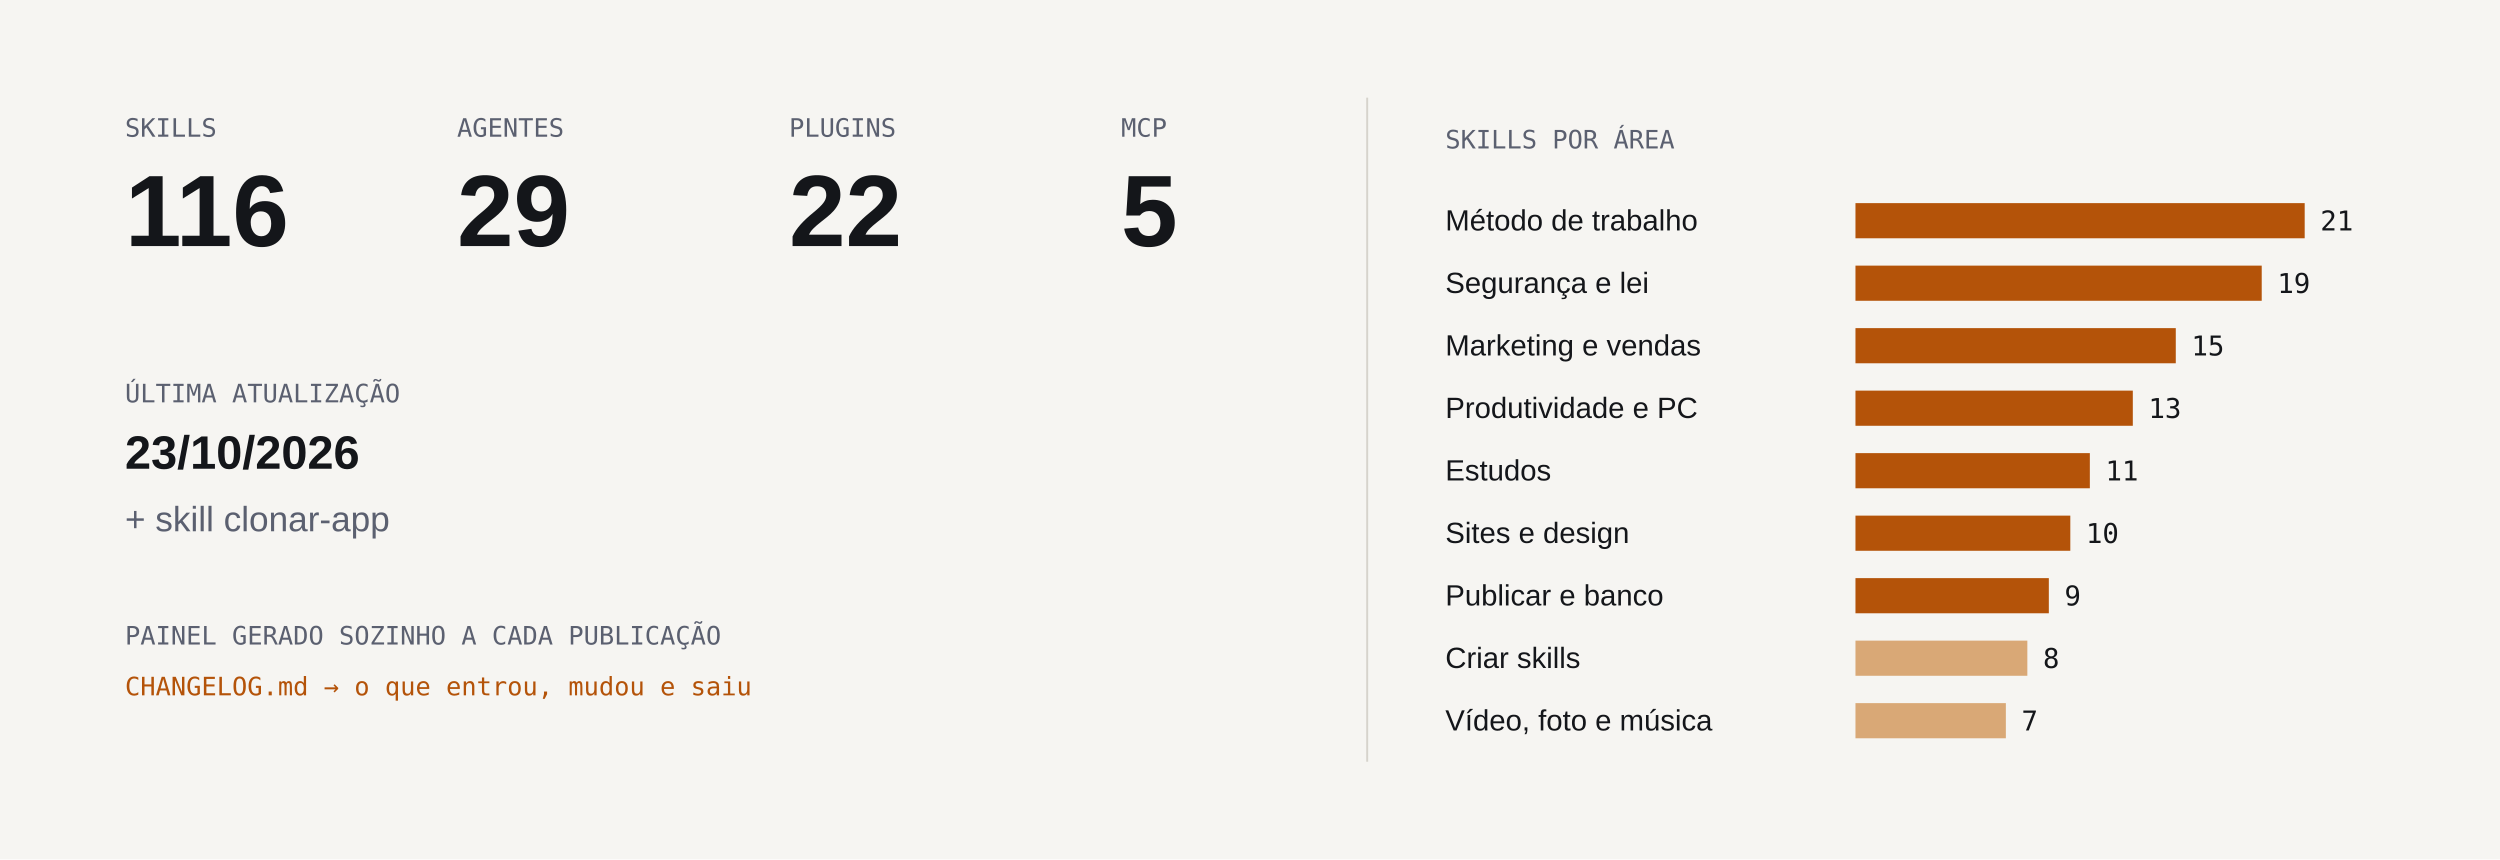
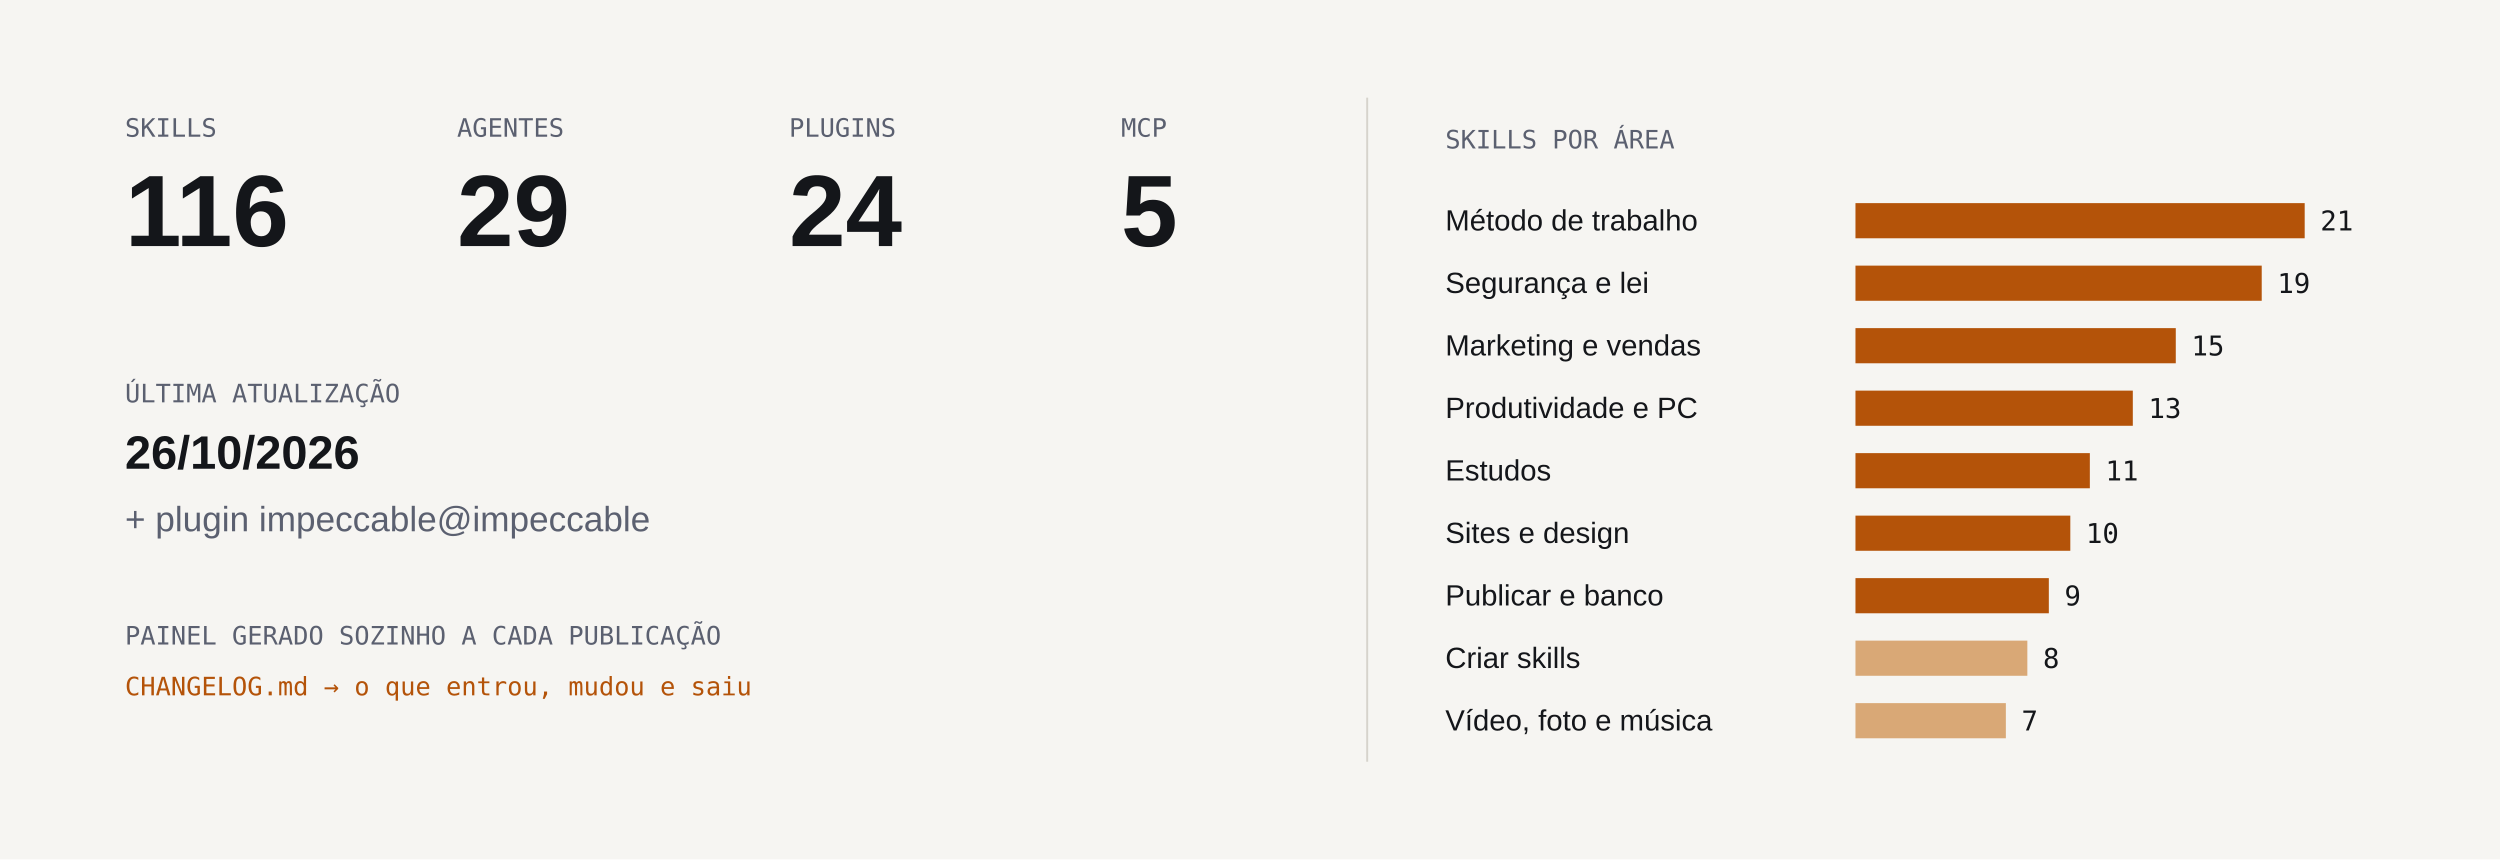
- <svg xmlns="http://www.w3.org/2000/svg" viewBox="0 0 1280 440" width="1280" height="440" role="img" aria-label="Painel do kit: skills por área e última atualização 23/10/2026">
+ <svg xmlns="http://www.w3.org/2000/svg" viewBox="0 0 1280 440" width="1280" height="440" role="img" aria-label="Painel do kit: skills por área e última atualização 26/10/2026">
  <rect width="1280" height="440" fill="#f6f5f2" />
  <text x="64" y="70" font-family="'JetBrains Mono','Cascadia Code',Consolas,'DejaVu Sans Mono',monospace" font-size="13" fill="#5b6070">SKILLS</text>
  <text x="64" y="126" font-family="'Inter Tight','Segoe UI','Helvetica Neue',Arial,sans-serif" font-size="52" font-weight="700" fill="#14161a">116</text>
  <text x="234" y="70" font-family="'JetBrains Mono','Cascadia Code',Consolas,'DejaVu Sans Mono',monospace" font-size="13" fill="#5b6070">AGENTES</text>
  <text x="234" y="126" font-family="'Inter Tight','Segoe UI','Helvetica Neue',Arial,sans-serif" font-size="52" font-weight="700" fill="#14161a">29</text>
  <text x="404" y="70" font-family="'JetBrains Mono','Cascadia Code',Consolas,'DejaVu Sans Mono',monospace" font-size="13" fill="#5b6070">PLUGINS</text>
-   <text x="404" y="126" font-family="'Inter Tight','Segoe UI','Helvetica Neue',Arial,sans-serif" font-size="52" font-weight="700" fill="#14161a">22</text>
+   <text x="404" y="126" font-family="'Inter Tight','Segoe UI','Helvetica Neue',Arial,sans-serif" font-size="52" font-weight="700" fill="#14161a">24</text>
  <text x="574" y="70" font-family="'JetBrains Mono','Cascadia Code',Consolas,'DejaVu Sans Mono',monospace" font-size="13" fill="#5b6070">MCP</text>
  <text x="574" y="126" font-family="'Inter Tight','Segoe UI','Helvetica Neue',Arial,sans-serif" font-size="52" font-weight="700" fill="#14161a">5</text>
  <text x="64" y="206" font-family="'JetBrains Mono','Cascadia Code',Consolas,'DejaVu Sans Mono',monospace" font-size="13" fill="#5b6070">ÚLTIMA ATUALIZAÇÃO</text>
-   <text x="64" y="240" font-family="'Inter Tight','Segoe UI','Helvetica Neue',Arial,sans-serif" font-size="24" font-weight="700" fill="#14161a">23/10/2026</text>
-   <text x="64" y="272" font-family="'Inter Tight','Segoe UI','Helvetica Neue',Arial,sans-serif" font-size="18" fill="#5b6070">+ skill clonar-app</text>
+   <text x="64" y="240" font-family="'Inter Tight','Segoe UI','Helvetica Neue',Arial,sans-serif" font-size="24" font-weight="700" fill="#14161a">26/10/2026</text>
+   <text x="64" y="272" font-family="'Inter Tight','Segoe UI','Helvetica Neue',Arial,sans-serif" font-size="18" fill="#5b6070">+ plugin impeccable@impeccable</text>
  <text x="64" y="330" font-family="'JetBrains Mono','Cascadia Code',Consolas,'DejaVu Sans Mono',monospace" font-size="13" fill="#5b6070">PAINEL GERADO SOZINHO A CADA PUBLICAÇÃO</text>
  <text x="64" y="356" font-family="'JetBrains Mono','Cascadia Code',Consolas,'DejaVu Sans Mono',monospace" font-size="13" fill="#b45309">CHANGELOG.md → o que entrou, mudou e saiu</text>
  <line x1="700" y1="50" x2="700" y2="390" stroke="#d6d3cc" />
  <text x="740" y="76" font-family="'JetBrains Mono','Cascadia Code',Consolas,'DejaVu Sans Mono',monospace" font-size="13" fill="#5b6070">SKILLS POR ÁREA</text>
  <text x="740" y="118" font-family="'Inter Tight','Segoe UI','Helvetica Neue',Arial,sans-serif" font-size="15" fill="#14161a">Método de trabalho</text>
  <rect x="950" y="104" width="230" height="18" fill="#b45309" />
  <text x="1188" y="118" font-family="'JetBrains Mono','Cascadia Code',Consolas,'DejaVu Sans Mono',monospace" font-size="14" fill="#14161a">21</text>
  <text x="740" y="150" font-family="'Inter Tight','Segoe UI','Helvetica Neue',Arial,sans-serif" font-size="15" fill="#14161a">Segurança e lei</text>
  <rect x="950" y="136" width="208" height="18" fill="#b45309" />
  <text x="1166" y="150" font-family="'JetBrains Mono','Cascadia Code',Consolas,'DejaVu Sans Mono',monospace" font-size="14" fill="#14161a">19</text>
  <text x="740" y="182" font-family="'Inter Tight','Segoe UI','Helvetica Neue',Arial,sans-serif" font-size="15" fill="#14161a">Marketing e vendas</text>
  <rect x="950" y="168" width="164" height="18" fill="#b45309" />
  <text x="1122" y="182" font-family="'JetBrains Mono','Cascadia Code',Consolas,'DejaVu Sans Mono',monospace" font-size="14" fill="#14161a">15</text>
  <text x="740" y="214" font-family="'Inter Tight','Segoe UI','Helvetica Neue',Arial,sans-serif" font-size="15" fill="#14161a">Produtividade e PC</text>
  <rect x="950" y="200" width="142" height="18" fill="#b45309" />
  <text x="1100" y="214" font-family="'JetBrains Mono','Cascadia Code',Consolas,'DejaVu Sans Mono',monospace" font-size="14" fill="#14161a">13</text>
  <text x="740" y="246" font-family="'Inter Tight','Segoe UI','Helvetica Neue',Arial,sans-serif" font-size="15" fill="#14161a">Estudos</text>
  <rect x="950" y="232" width="120" height="18" fill="#b45309" />
  <text x="1078" y="246" font-family="'JetBrains Mono','Cascadia Code',Consolas,'DejaVu Sans Mono',monospace" font-size="14" fill="#14161a">11</text>
  <text x="740" y="278" font-family="'Inter Tight','Segoe UI','Helvetica Neue',Arial,sans-serif" font-size="15" fill="#14161a">Sites e design</text>
  <rect x="950" y="264" width="110" height="18" fill="#b45309" />
  <text x="1068" y="278" font-family="'JetBrains Mono','Cascadia Code',Consolas,'DejaVu Sans Mono',monospace" font-size="14" fill="#14161a">10</text>
  <text x="740" y="310" font-family="'Inter Tight','Segoe UI','Helvetica Neue',Arial,sans-serif" font-size="15" fill="#14161a">Publicar e banco</text>
  <rect x="950" y="296" width="99" height="18" fill="#b45309" />
  <text x="1057" y="310" font-family="'JetBrains Mono','Cascadia Code',Consolas,'DejaVu Sans Mono',monospace" font-size="14" fill="#14161a">9</text>
  <text x="740" y="342" font-family="'Inter Tight','Segoe UI','Helvetica Neue',Arial,sans-serif" font-size="15" fill="#14161a">Criar skills</text>
  <rect x="950" y="328" width="88" height="18" fill="#d9a876" />
  <text x="1046" y="342" font-family="'JetBrains Mono','Cascadia Code',Consolas,'DejaVu Sans Mono',monospace" font-size="14" fill="#14161a">8</text>
  <text x="740" y="374" font-family="'Inter Tight','Segoe UI','Helvetica Neue',Arial,sans-serif" font-size="15" fill="#14161a">Vídeo, foto e música</text>
  <rect x="950" y="360" width="77" height="18" fill="#d9a876" />
  <text x="1035" y="374" font-family="'JetBrains Mono','Cascadia Code',Consolas,'DejaVu Sans Mono',monospace" font-size="14" fill="#14161a">7</text>
</svg>
